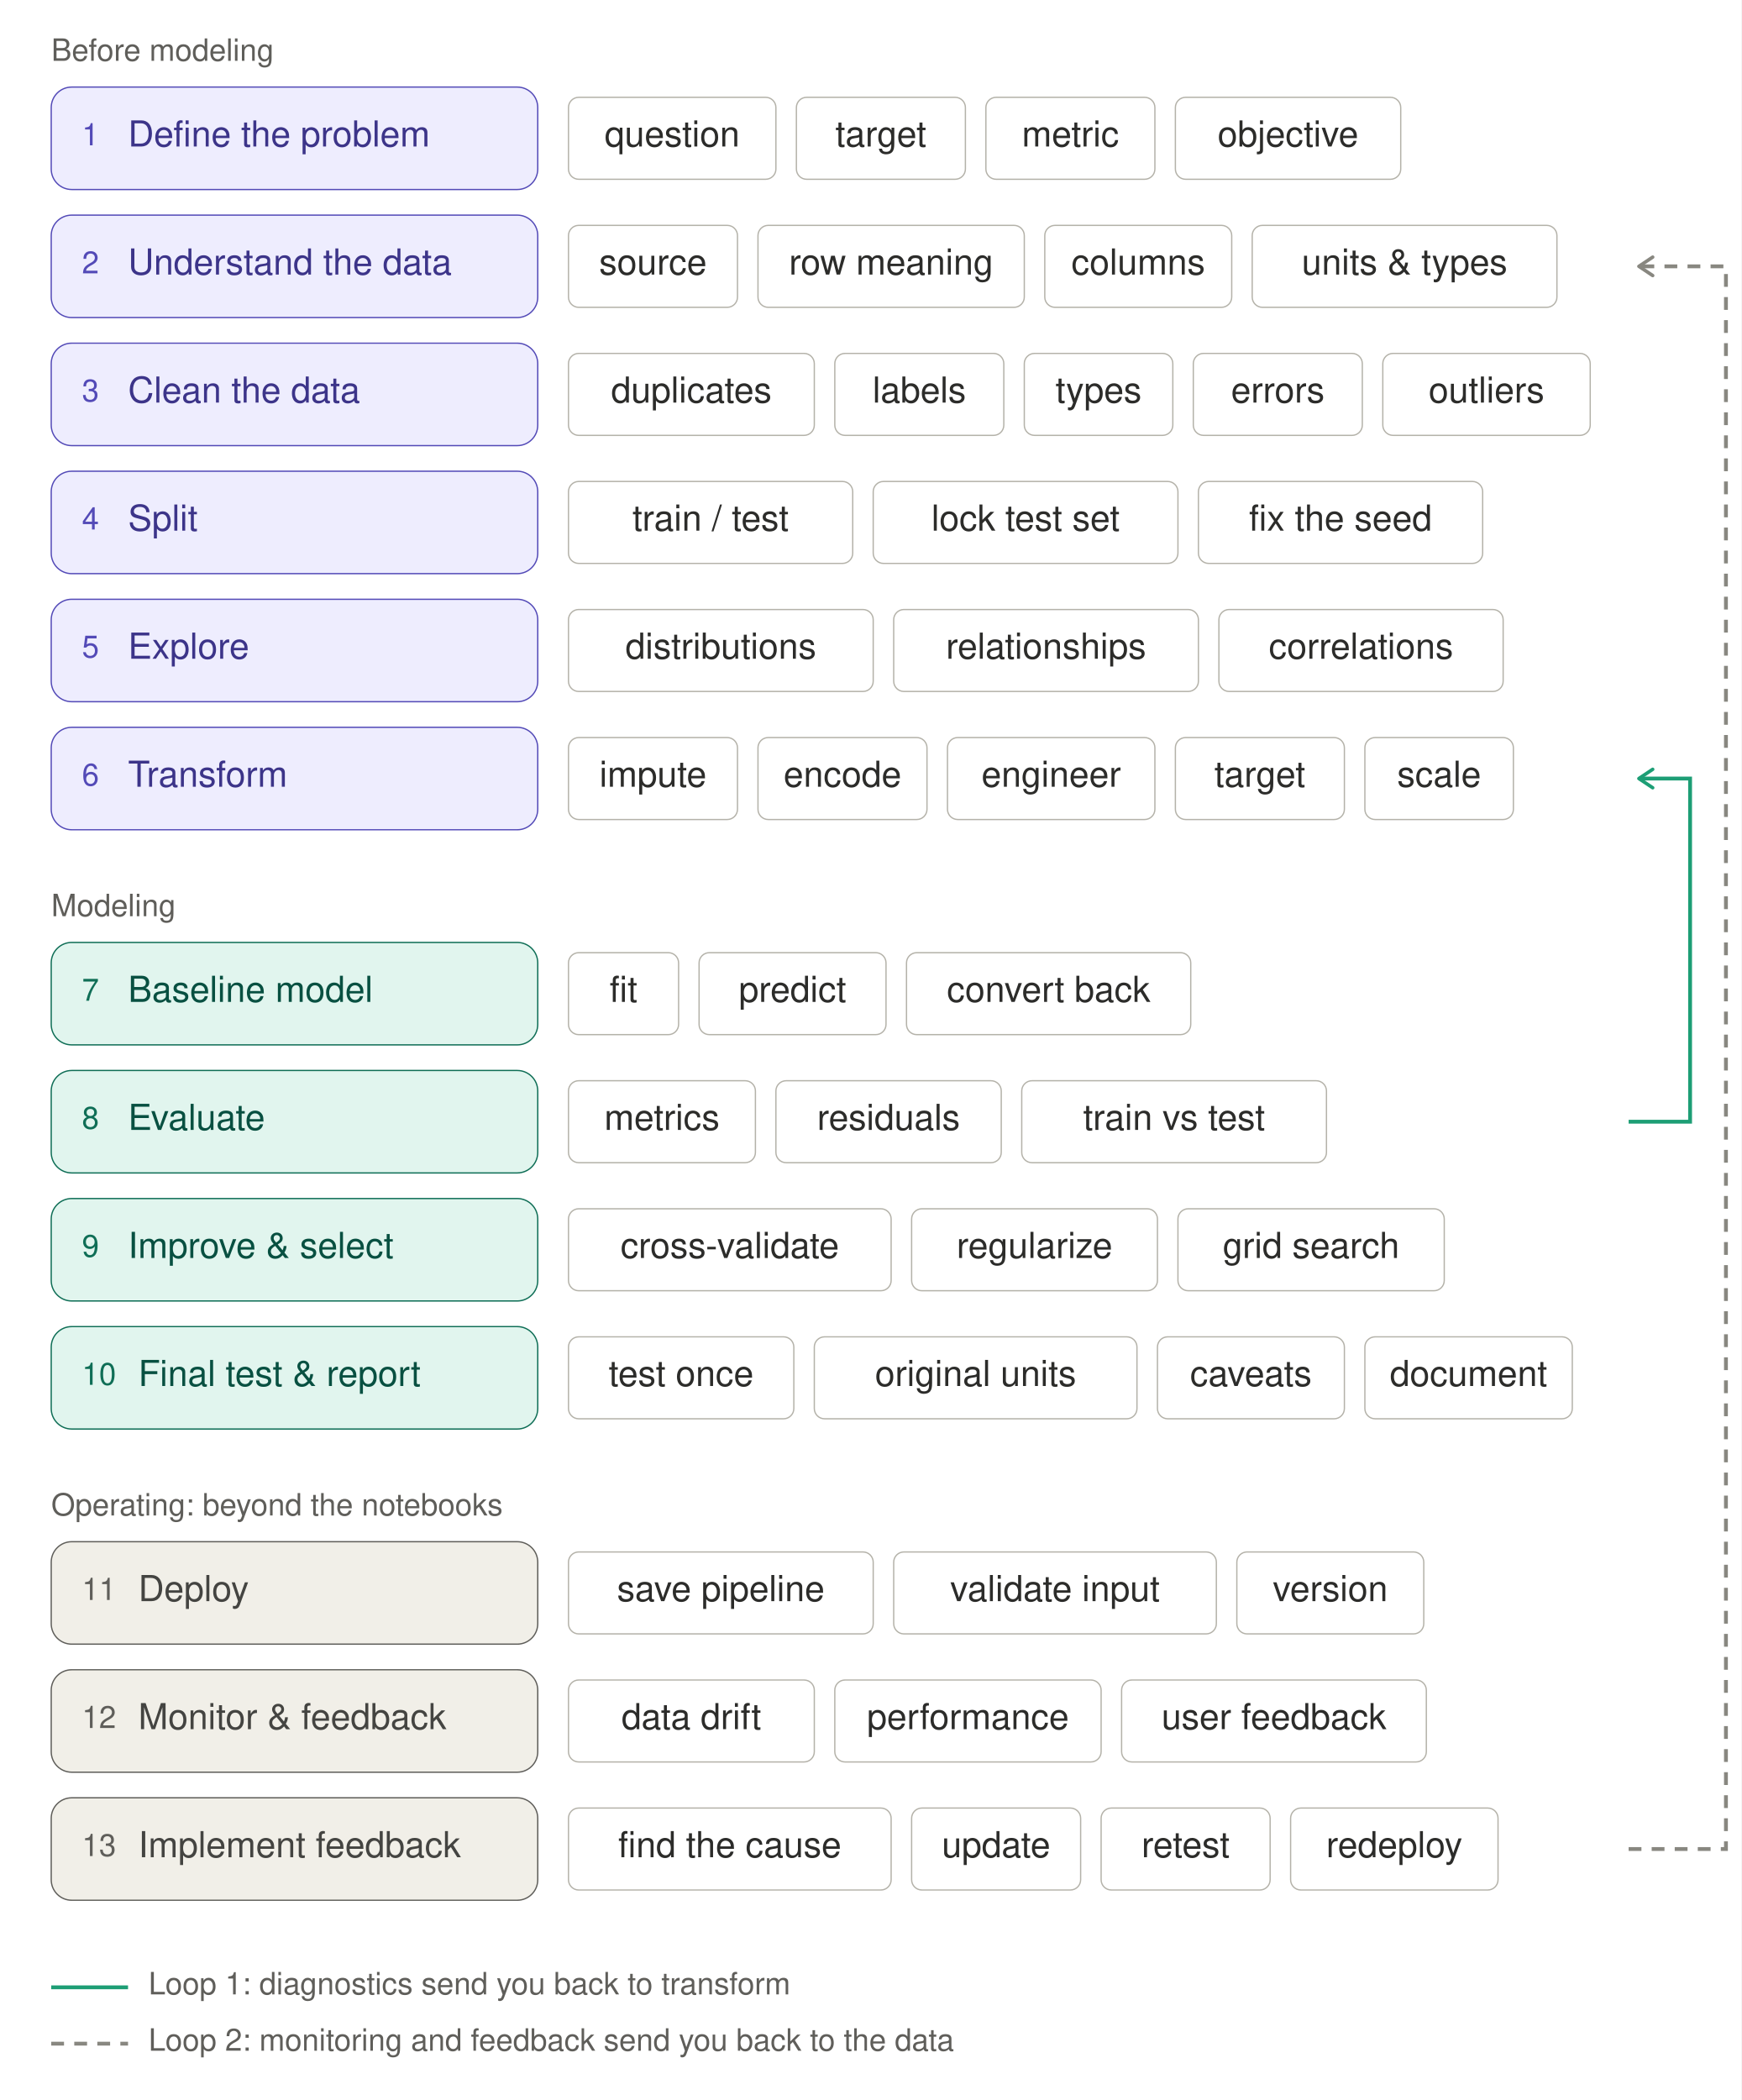
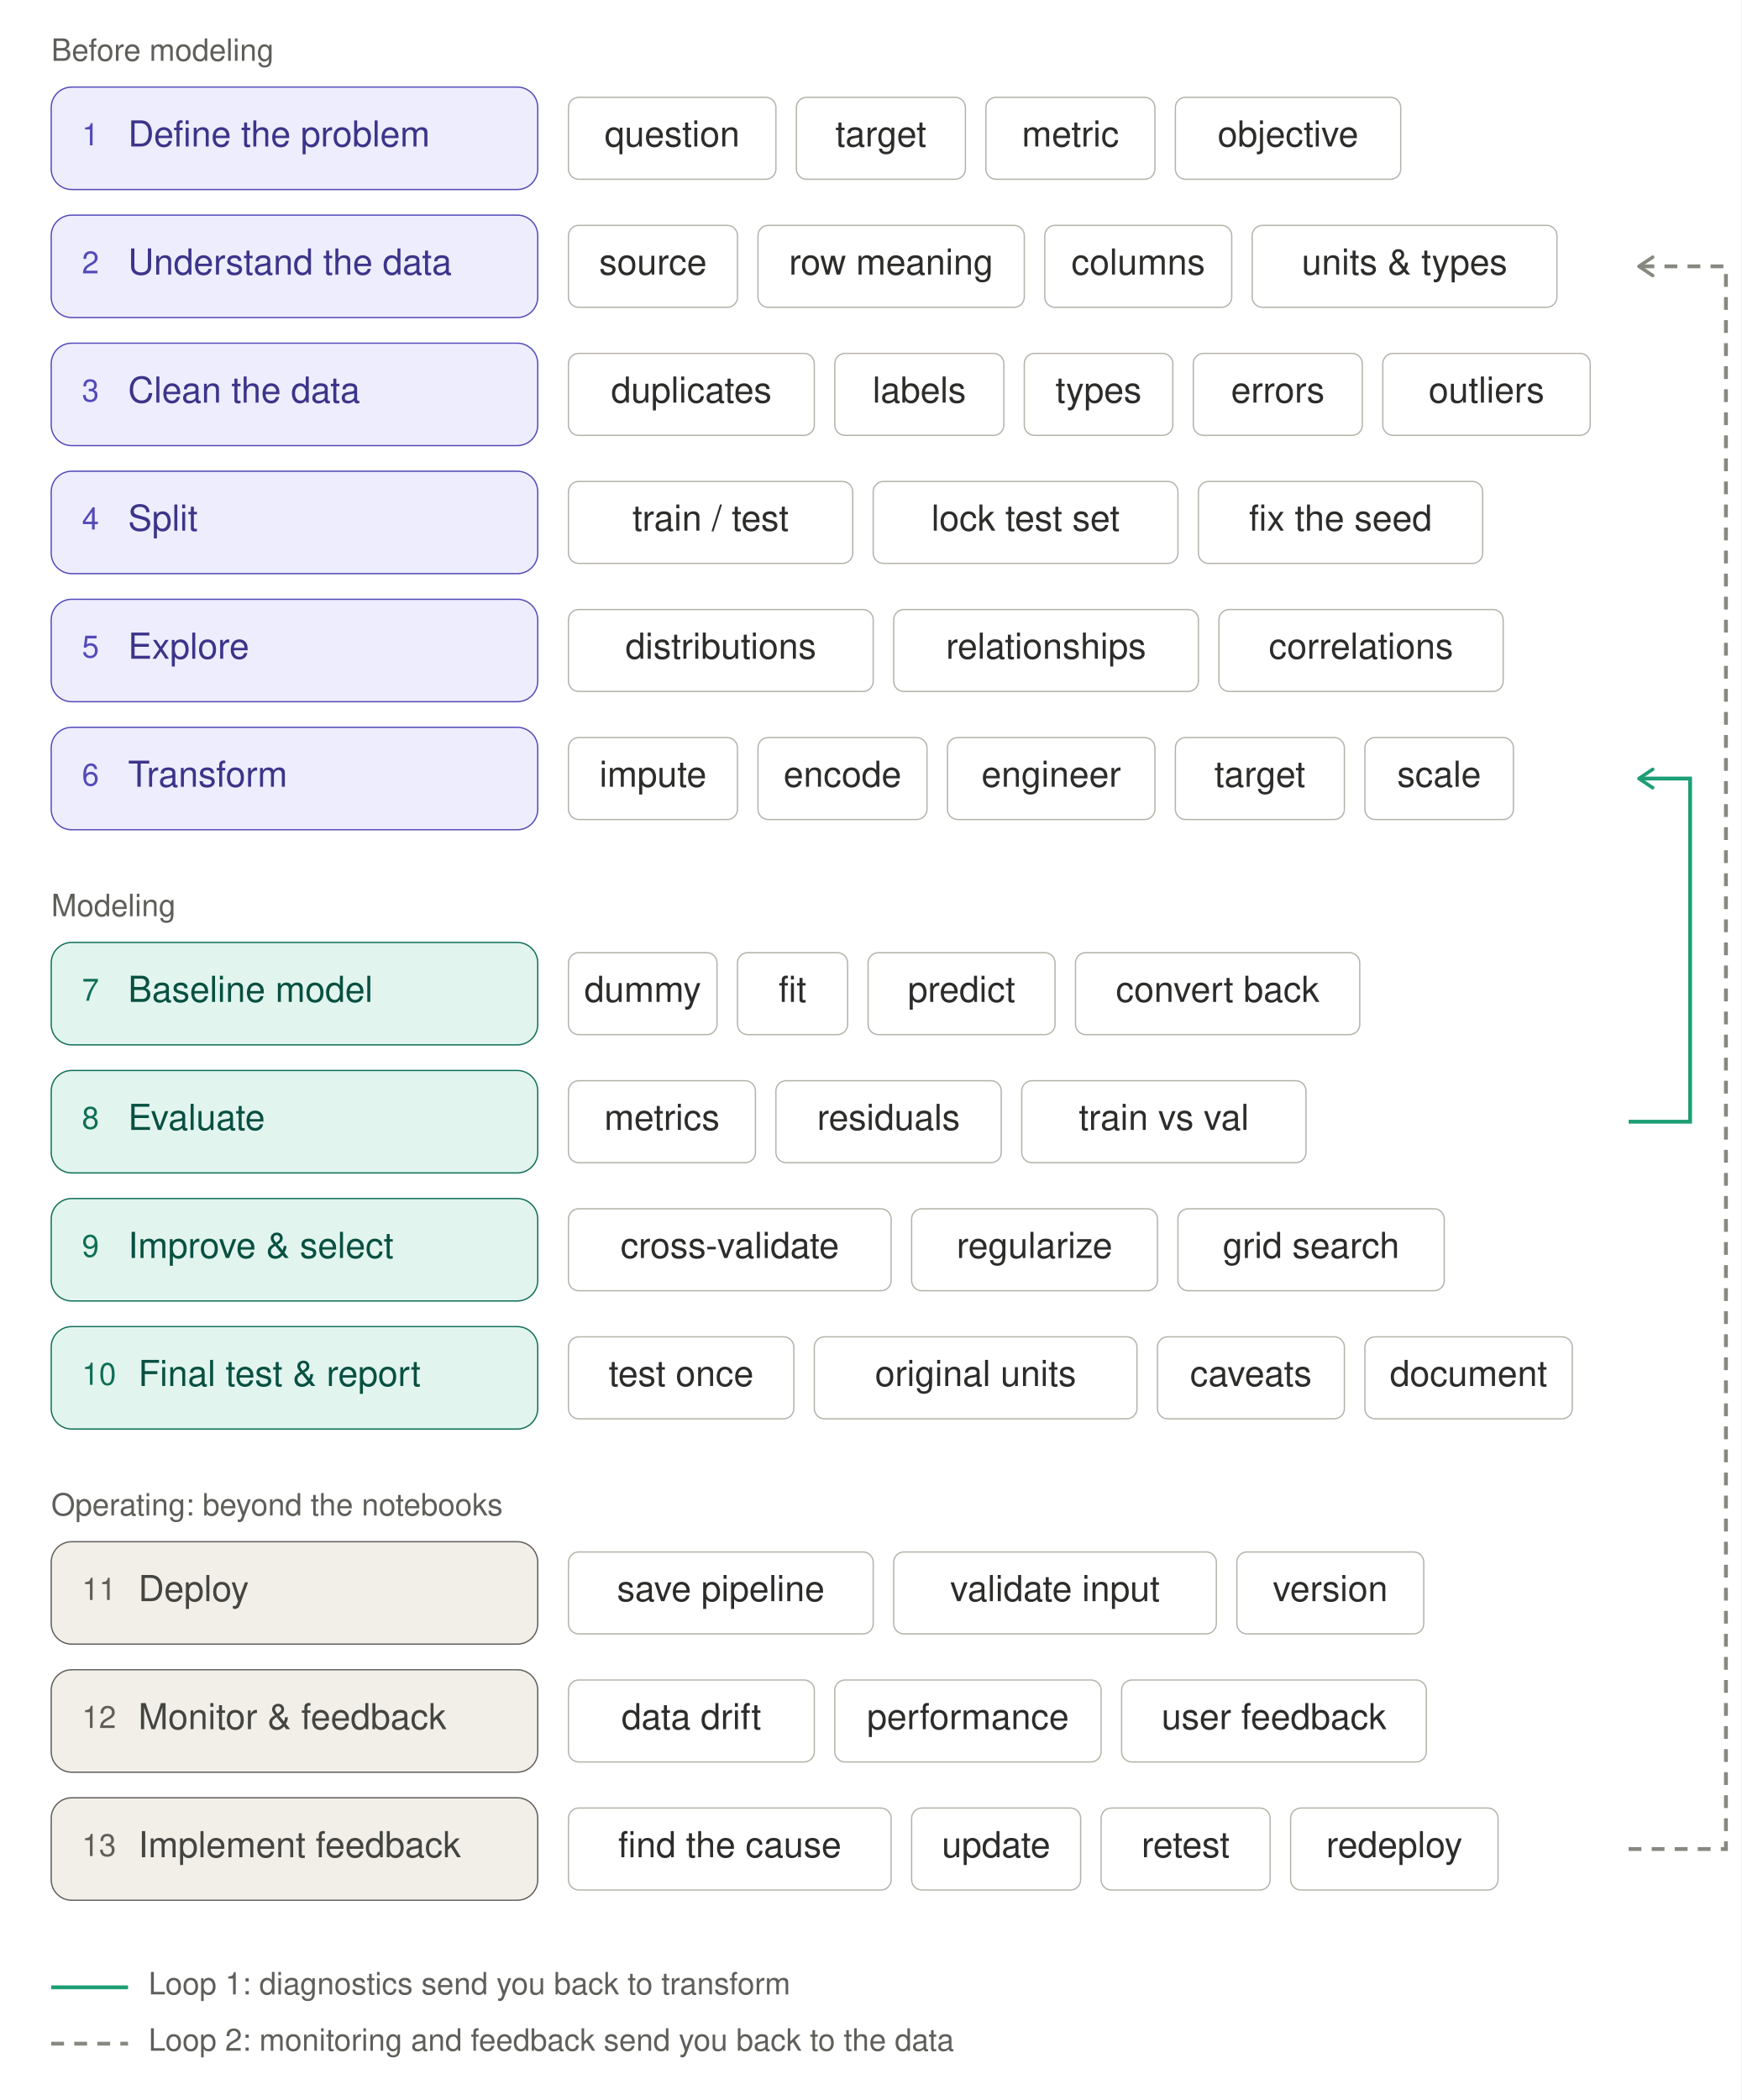
<svg xmlns="http://www.w3.org/2000/svg" width="680" height="820" viewBox="0 0 680 820" role="img" font-family="-apple-system, BlinkMacSystemFont, 'Segoe UI', Helvetica, Arial, sans-serif">
  <defs>
    <marker id="a1" viewBox="0 0 10 10" refX="8" refY="5" markerWidth="6" markerHeight="6" orient="auto">
      <path d="M2 1L8 5L2 9" fill="none" stroke="#1D9E75" stroke-width="1.5" stroke-linecap="round" stroke-linejoin="round" />
    </marker>
    <marker id="a2" viewBox="0 0 10 10" refX="8" refY="5" markerWidth="6" markerHeight="6" orient="auto">
      <path d="M2 1L8 5L2 9" fill="none" stroke="#888780" stroke-width="1.5" stroke-linecap="round" stroke-linejoin="round" />
    </marker>
  </defs>
  <rect width="680" height="820" fill="#FFFFFF" />
  <rect x="20" y="34" width="190" height="40" rx="8" fill="#EEEDFE" stroke="#534AB7" stroke-width="0.5" />
  <text x="32" y="54.0" font-size="12" fill="#534AB7" dominant-baseline="central">1</text>
  <text x="50" y="54.0" font-size="14" font-weight="500" fill="#3C3489" dominant-baseline="central">Define the problem</text>
  <rect x="222" y="38" width="81" height="32" rx="4" fill="#FFFFFF" stroke="#B4B2A9" stroke-width="0.5" />
  <text x="262.5" y="54.0" font-size="14" fill="#2C2C2A" text-anchor="middle" dominant-baseline="central">question</text>
  <rect x="311" y="38" width="66" height="32" rx="4" fill="#FFFFFF" stroke="#B4B2A9" stroke-width="0.5" />
  <text x="344.0" y="54.0" font-size="14" fill="#2C2C2A" text-anchor="middle" dominant-baseline="central">target</text>
  <rect x="385" y="38" width="66" height="32" rx="4" fill="#FFFFFF" stroke="#B4B2A9" stroke-width="0.5" />
  <text x="418.0" y="54.0" font-size="14" fill="#2C2C2A" text-anchor="middle" dominant-baseline="central">metric</text>
  <rect x="459" y="38" width="88" height="32" rx="4" fill="#FFFFFF" stroke="#B4B2A9" stroke-width="0.5" />
  <text x="503.0" y="54.0" font-size="14" fill="#2C2C2A" text-anchor="middle" dominant-baseline="central">objective</text>
  <rect x="20" y="84" width="190" height="40" rx="8" fill="#EEEDFE" stroke="#534AB7" stroke-width="0.5" />
  <text x="32" y="104.0" font-size="12" fill="#534AB7" dominant-baseline="central">2</text>
  <text x="50" y="104.0" font-size="14" font-weight="500" fill="#3C3489" dominant-baseline="central">Understand the data</text>
  <rect x="222" y="88" width="66" height="32" rx="4" fill="#FFFFFF" stroke="#B4B2A9" stroke-width="0.5" />
  <text x="255.0" y="104.0" font-size="14" fill="#2C2C2A" text-anchor="middle" dominant-baseline="central">source</text>
  <rect x="296" y="88" width="104" height="32" rx="4" fill="#FFFFFF" stroke="#B4B2A9" stroke-width="0.5" />
  <text x="348.0" y="104.0" font-size="14" fill="#2C2C2A" text-anchor="middle" dominant-baseline="central">row meaning</text>
  <rect x="408" y="88" width="73" height="32" rx="4" fill="#FFFFFF" stroke="#B4B2A9" stroke-width="0.5" />
  <text x="444.5" y="104.0" font-size="14" fill="#2C2C2A" text-anchor="middle" dominant-baseline="central">columns</text>
  <rect x="489" y="88" width="119" height="32" rx="4" fill="#FFFFFF" stroke="#B4B2A9" stroke-width="0.5" />
  <text x="548.5" y="104.0" font-size="14" fill="#2C2C2A" text-anchor="middle" dominant-baseline="central">units &amp; types</text>
  <rect x="20" y="134" width="190" height="40" rx="8" fill="#EEEDFE" stroke="#534AB7" stroke-width="0.5" />
  <text x="32" y="154.0" font-size="12" fill="#534AB7" dominant-baseline="central">3</text>
  <text x="50" y="154.0" font-size="14" font-weight="500" fill="#3C3489" dominant-baseline="central">Clean the data</text>
  <rect x="222" y="138" width="96" height="32" rx="4" fill="#FFFFFF" stroke="#B4B2A9" stroke-width="0.5" />
  <text x="270.0" y="154.0" font-size="14" fill="#2C2C2A" text-anchor="middle" dominant-baseline="central">duplicates</text>
  <rect x="326" y="138" width="66" height="32" rx="4" fill="#FFFFFF" stroke="#B4B2A9" stroke-width="0.5" />
  <text x="359.0" y="154.0" font-size="14" fill="#2C2C2A" text-anchor="middle" dominant-baseline="central">labels</text>
  <rect x="400" y="138" width="58" height="32" rx="4" fill="#FFFFFF" stroke="#B4B2A9" stroke-width="0.5" />
  <text x="429.0" y="154.0" font-size="14" fill="#2C2C2A" text-anchor="middle" dominant-baseline="central">types</text>
  <rect x="466" y="138" width="66" height="32" rx="4" fill="#FFFFFF" stroke="#B4B2A9" stroke-width="0.5" />
  <text x="499.0" y="154.0" font-size="14" fill="#2C2C2A" text-anchor="middle" dominant-baseline="central">errors</text>
  <rect x="540" y="138" width="81" height="32" rx="4" fill="#FFFFFF" stroke="#B4B2A9" stroke-width="0.5" />
  <text x="580.5" y="154.0" font-size="14" fill="#2C2C2A" text-anchor="middle" dominant-baseline="central">outliers</text>
  <rect x="20" y="184" width="190" height="40" rx="8" fill="#EEEDFE" stroke="#534AB7" stroke-width="0.5" />
  <text x="32" y="204.0" font-size="12" fill="#534AB7" dominant-baseline="central">4</text>
  <text x="50" y="204.0" font-size="14" font-weight="500" fill="#3C3489" dominant-baseline="central">Split</text>
  <rect x="222" y="188" width="111" height="32" rx="4" fill="#FFFFFF" stroke="#B4B2A9" stroke-width="0.5" />
  <text x="277.5" y="204.0" font-size="14" fill="#2C2C2A" text-anchor="middle" dominant-baseline="central">train / test</text>
  <rect x="341" y="188" width="119" height="32" rx="4" fill="#FFFFFF" stroke="#B4B2A9" stroke-width="0.5" />
  <text x="400.5" y="204.0" font-size="14" fill="#2C2C2A" text-anchor="middle" dominant-baseline="central">lock test set</text>
  <rect x="468" y="188" width="111" height="32" rx="4" fill="#FFFFFF" stroke="#B4B2A9" stroke-width="0.5" />
  <text x="523.5" y="204.0" font-size="14" fill="#2C2C2A" text-anchor="middle" dominant-baseline="central">fix the seed</text>
  <rect x="20" y="234" width="190" height="40" rx="8" fill="#EEEDFE" stroke="#534AB7" stroke-width="0.5" />
  <text x="32" y="254.0" font-size="12" fill="#534AB7" dominant-baseline="central">5</text>
  <text x="50" y="254.0" font-size="14" font-weight="500" fill="#3C3489" dominant-baseline="central">Explore</text>
  <rect x="222" y="238" width="119" height="32" rx="4" fill="#FFFFFF" stroke="#B4B2A9" stroke-width="0.5" />
  <text x="281.5" y="254.0" font-size="14" fill="#2C2C2A" text-anchor="middle" dominant-baseline="central">distributions</text>
  <rect x="349" y="238" width="119" height="32" rx="4" fill="#FFFFFF" stroke="#B4B2A9" stroke-width="0.5" />
  <text x="408.5" y="254.0" font-size="14" fill="#2C2C2A" text-anchor="middle" dominant-baseline="central">relationships</text>
  <rect x="476" y="238" width="111" height="32" rx="4" fill="#FFFFFF" stroke="#B4B2A9" stroke-width="0.5" />
  <text x="531.5" y="254.0" font-size="14" fill="#2C2C2A" text-anchor="middle" dominant-baseline="central">correlations</text>
  <rect x="20" y="284" width="190" height="40" rx="8" fill="#EEEDFE" stroke="#534AB7" stroke-width="0.5" />
  <text x="32" y="304.0" font-size="12" fill="#534AB7" dominant-baseline="central">6</text>
  <text x="50" y="304.0" font-size="14" font-weight="500" fill="#3C3489" dominant-baseline="central">Transform</text>
  <rect x="222" y="288" width="66" height="32" rx="4" fill="#FFFFFF" stroke="#B4B2A9" stroke-width="0.5" />
  <text x="255.0" y="304.0" font-size="14" fill="#2C2C2A" text-anchor="middle" dominant-baseline="central">impute</text>
  <rect x="296" y="288" width="66" height="32" rx="4" fill="#FFFFFF" stroke="#B4B2A9" stroke-width="0.5" />
  <text x="329.0" y="304.0" font-size="14" fill="#2C2C2A" text-anchor="middle" dominant-baseline="central">encode</text>
  <rect x="370" y="288" width="81" height="32" rx="4" fill="#FFFFFF" stroke="#B4B2A9" stroke-width="0.5" />
  <text x="410.5" y="304.0" font-size="14" fill="#2C2C2A" text-anchor="middle" dominant-baseline="central">engineer</text>
  <rect x="459" y="288" width="66" height="32" rx="4" fill="#FFFFFF" stroke="#B4B2A9" stroke-width="0.5" />
  <text x="492.0" y="304.0" font-size="14" fill="#2C2C2A" text-anchor="middle" dominant-baseline="central">target</text>
  <rect x="533" y="288" width="58" height="32" rx="4" fill="#FFFFFF" stroke="#B4B2A9" stroke-width="0.5" />
  <text x="562.0" y="304.0" font-size="14" fill="#2C2C2A" text-anchor="middle" dominant-baseline="central">scale</text>
  <text x="20" y="21" font-size="12" fill="#5F5E5A" dominant-baseline="central">Before modeling</text>
  <rect x="20" y="368" width="190" height="40" rx="8" fill="#E1F5EE" stroke="#0F6E56" stroke-width="0.5" />
  <text x="32" y="388.0" font-size="12" fill="#0F6E56" dominant-baseline="central">7</text>
  <text x="50" y="388.0" font-size="14" font-weight="500" fill="#085041" dominant-baseline="central">Baseline model</text>
-   <rect x="222" y="372" width="43" height="32" rx="4" fill="#FFFFFF" stroke="#B4B2A9" stroke-width="0.5" />
-   <text x="243.5" y="388.0" font-size="14" fill="#2C2C2A" text-anchor="middle" dominant-baseline="central">fit</text>
-   <rect x="273" y="372" width="73" height="32" rx="4" fill="#FFFFFF" stroke="#B4B2A9" stroke-width="0.5" />
-   <text x="309.5" y="388.0" font-size="14" fill="#2C2C2A" text-anchor="middle" dominant-baseline="central">predict</text>
-   <rect x="354" y="372" width="111" height="32" rx="4" fill="#FFFFFF" stroke="#B4B2A9" stroke-width="0.5" />
-   <text x="409.5" y="388.0" font-size="14" fill="#2C2C2A" text-anchor="middle" dominant-baseline="central">convert back</text>
+   <rect x="222" y="372" width="58" height="32" rx="4" fill="#FFFFFF" stroke="#B4B2A9" stroke-width="0.5" />
+   <text x="251.0" y="388.0" font-size="14" fill="#2C2C2A" text-anchor="middle" dominant-baseline="central">dummy</text>
+   <rect x="288" y="372" width="43" height="32" rx="4" fill="#FFFFFF" stroke="#B4B2A9" stroke-width="0.5" />
+   <text x="309.5" y="388.0" font-size="14" fill="#2C2C2A" text-anchor="middle" dominant-baseline="central">fit</text>
+   <rect x="339" y="372" width="73" height="32" rx="4" fill="#FFFFFF" stroke="#B4B2A9" stroke-width="0.5" />
+   <text x="375.5" y="388.0" font-size="14" fill="#2C2C2A" text-anchor="middle" dominant-baseline="central">predict</text>
+   <rect x="420" y="372" width="111" height="32" rx="4" fill="#FFFFFF" stroke="#B4B2A9" stroke-width="0.5" />
+   <text x="475.5" y="388.0" font-size="14" fill="#2C2C2A" text-anchor="middle" dominant-baseline="central">convert back</text>
  <rect x="20" y="418" width="190" height="40" rx="8" fill="#E1F5EE" stroke="#0F6E56" stroke-width="0.5" />
  <text x="32" y="438.0" font-size="12" fill="#0F6E56" dominant-baseline="central">8</text>
  <text x="50" y="438.0" font-size="14" font-weight="500" fill="#085041" dominant-baseline="central">Evaluate</text>
  <rect x="222" y="422" width="73" height="32" rx="4" fill="#FFFFFF" stroke="#B4B2A9" stroke-width="0.5" />
  <text x="258.5" y="438.0" font-size="14" fill="#2C2C2A" text-anchor="middle" dominant-baseline="central">metrics</text>
  <rect x="303" y="422" width="88" height="32" rx="4" fill="#FFFFFF" stroke="#B4B2A9" stroke-width="0.5" />
  <text x="347.0" y="438.0" font-size="14" fill="#2C2C2A" text-anchor="middle" dominant-baseline="central">residuals</text>
-   <rect x="399" y="422" width="119" height="32" rx="4" fill="#FFFFFF" stroke="#B4B2A9" stroke-width="0.5" />
-   <text x="458.5" y="438.0" font-size="14" fill="#2C2C2A" text-anchor="middle" dominant-baseline="central">train vs test</text>
+   <rect x="399" y="422" width="111" height="32" rx="4" fill="#FFFFFF" stroke="#B4B2A9" stroke-width="0.5" />
+   <text x="454.5" y="438.0" font-size="14" fill="#2C2C2A" text-anchor="middle" dominant-baseline="central">train vs val</text>
  <rect x="20" y="468" width="190" height="40" rx="8" fill="#E1F5EE" stroke="#0F6E56" stroke-width="0.5" />
  <text x="32" y="488.0" font-size="12" fill="#0F6E56" dominant-baseline="central">9</text>
  <text x="50" y="488.0" font-size="14" font-weight="500" fill="#085041" dominant-baseline="central">Improve &amp; select</text>
  <rect x="222" y="472" width="126" height="32" rx="4" fill="#FFFFFF" stroke="#B4B2A9" stroke-width="0.5" />
  <text x="285.0" y="488.0" font-size="14" fill="#2C2C2A" text-anchor="middle" dominant-baseline="central">cross-validate</text>
  <rect x="356" y="472" width="96" height="32" rx="4" fill="#FFFFFF" stroke="#B4B2A9" stroke-width="0.5" />
  <text x="404.0" y="488.0" font-size="14" fill="#2C2C2A" text-anchor="middle" dominant-baseline="central">regularize</text>
  <rect x="460" y="472" width="104" height="32" rx="4" fill="#FFFFFF" stroke="#B4B2A9" stroke-width="0.5" />
  <text x="512.0" y="488.0" font-size="14" fill="#2C2C2A" text-anchor="middle" dominant-baseline="central">grid search</text>
  <rect x="20" y="518" width="190" height="40" rx="8" fill="#E1F5EE" stroke="#0F6E56" stroke-width="0.5" />
  <text x="32" y="538.0" font-size="12" fill="#0F6E56" dominant-baseline="central">10</text>
  <text x="54" y="538.0" font-size="14" font-weight="500" fill="#085041" dominant-baseline="central">Final test &amp; report</text>
  <rect x="222" y="522" width="88" height="32" rx="4" fill="#FFFFFF" stroke="#B4B2A9" stroke-width="0.5" />
  <text x="266.0" y="538.0" font-size="14" fill="#2C2C2A" text-anchor="middle" dominant-baseline="central">test once</text>
  <rect x="318" y="522" width="126" height="32" rx="4" fill="#FFFFFF" stroke="#B4B2A9" stroke-width="0.5" />
  <text x="381.0" y="538.0" font-size="14" fill="#2C2C2A" text-anchor="middle" dominant-baseline="central">original units</text>
  <rect x="452" y="522" width="73" height="32" rx="4" fill="#FFFFFF" stroke="#B4B2A9" stroke-width="0.5" />
  <text x="488.5" y="538.0" font-size="14" fill="#2C2C2A" text-anchor="middle" dominant-baseline="central">caveats</text>
  <rect x="533" y="522" width="81" height="32" rx="4" fill="#FFFFFF" stroke="#B4B2A9" stroke-width="0.5" />
  <text x="573.5" y="538.0" font-size="14" fill="#2C2C2A" text-anchor="middle" dominant-baseline="central">document</text>
  <text x="20" y="355" font-size="12" fill="#5F5E5A" dominant-baseline="central">Modeling</text>
  <rect x="20" y="602" width="190" height="40" rx="8" fill="#F1EFE8" stroke="#5F5E5A" stroke-width="0.5" />
  <text x="32" y="622.0" font-size="12" fill="#5F5E5A" dominant-baseline="central">11</text>
  <text x="54" y="622.0" font-size="14" font-weight="500" fill="#444441" dominant-baseline="central">Deploy</text>
  <rect x="222" y="606" width="119" height="32" rx="4" fill="#FFFFFF" stroke="#B4B2A9" stroke-width="0.5" />
  <text x="281.5" y="622.0" font-size="14" fill="#2C2C2A" text-anchor="middle" dominant-baseline="central">save pipeline</text>
  <rect x="349" y="606" width="126" height="32" rx="4" fill="#FFFFFF" stroke="#B4B2A9" stroke-width="0.5" />
  <text x="412.0" y="622.0" font-size="14" fill="#2C2C2A" text-anchor="middle" dominant-baseline="central">validate input</text>
  <rect x="483" y="606" width="73" height="32" rx="4" fill="#FFFFFF" stroke="#B4B2A9" stroke-width="0.5" />
  <text x="519.5" y="622.0" font-size="14" fill="#2C2C2A" text-anchor="middle" dominant-baseline="central">version</text>
  <rect x="20" y="652" width="190" height="40" rx="8" fill="#F1EFE8" stroke="#5F5E5A" stroke-width="0.5" />
  <text x="32" y="672.0" font-size="12" fill="#5F5E5A" dominant-baseline="central">12</text>
  <text x="54" y="672.0" font-size="14" font-weight="500" fill="#444441" dominant-baseline="central">Monitor &amp; feedback</text>
  <rect x="222" y="656" width="96" height="32" rx="4" fill="#FFFFFF" stroke="#B4B2A9" stroke-width="0.5" />
  <text x="270.0" y="672.0" font-size="14" fill="#2C2C2A" text-anchor="middle" dominant-baseline="central">data drift</text>
  <rect x="326" y="656" width="104" height="32" rx="4" fill="#FFFFFF" stroke="#B4B2A9" stroke-width="0.5" />
  <text x="378.0" y="672.0" font-size="14" fill="#2C2C2A" text-anchor="middle" dominant-baseline="central">performance</text>
  <rect x="438" y="656" width="119" height="32" rx="4" fill="#FFFFFF" stroke="#B4B2A9" stroke-width="0.5" />
  <text x="497.5" y="672.0" font-size="14" fill="#2C2C2A" text-anchor="middle" dominant-baseline="central">user feedback</text>
  <rect x="20" y="702" width="190" height="40" rx="8" fill="#F1EFE8" stroke="#5F5E5A" stroke-width="0.5" />
  <text x="32" y="722.0" font-size="12" fill="#5F5E5A" dominant-baseline="central">13</text>
  <text x="54" y="722.0" font-size="14" font-weight="500" fill="#444441" dominant-baseline="central">Implement feedback</text>
  <rect x="222" y="706" width="126" height="32" rx="4" fill="#FFFFFF" stroke="#B4B2A9" stroke-width="0.5" />
  <text x="285.0" y="722.0" font-size="14" fill="#2C2C2A" text-anchor="middle" dominant-baseline="central">find the cause</text>
  <rect x="356" y="706" width="66" height="32" rx="4" fill="#FFFFFF" stroke="#B4B2A9" stroke-width="0.5" />
  <text x="389.0" y="722.0" font-size="14" fill="#2C2C2A" text-anchor="middle" dominant-baseline="central">update</text>
  <rect x="430" y="706" width="66" height="32" rx="4" fill="#FFFFFF" stroke="#B4B2A9" stroke-width="0.5" />
  <text x="463.0" y="722.0" font-size="14" fill="#2C2C2A" text-anchor="middle" dominant-baseline="central">retest</text>
  <rect x="504" y="706" width="81" height="32" rx="4" fill="#FFFFFF" stroke="#B4B2A9" stroke-width="0.5" />
  <text x="544.5" y="722.0" font-size="14" fill="#2C2C2A" text-anchor="middle" dominant-baseline="central">redeploy</text>
  <text x="20" y="589" font-size="12" fill="#5F5E5A" dominant-baseline="central">Operating: beyond the notebooks</text>
  <path d="M636 438 L660 438 L660 304 L640 304" fill="none" stroke="#1D9E75" stroke-width="1.5" marker-end="url(#a1)" />
  <path d="M636 722 L674 722 L674 104 L640 104" fill="none" stroke="#888780" stroke-width="1.5" stroke-dasharray="5 4" marker-end="url(#a2)" />
  <line x1="20" y1="776" x2="50" y2="776" stroke="#1D9E75" stroke-width="1.5" />
  <text x="58" y="776" font-size="12" fill="#5F5E5A" dominant-baseline="central">Loop 1: diagnostics send you back to transform</text>
  <line x1="20" y1="798" x2="50" y2="798" stroke="#888780" stroke-width="1.5" stroke-dasharray="5 4" />
  <text x="58" y="798" font-size="12" fill="#5F5E5A" dominant-baseline="central">Loop 2: monitoring and feedback send you back to the data</text>
</svg>
